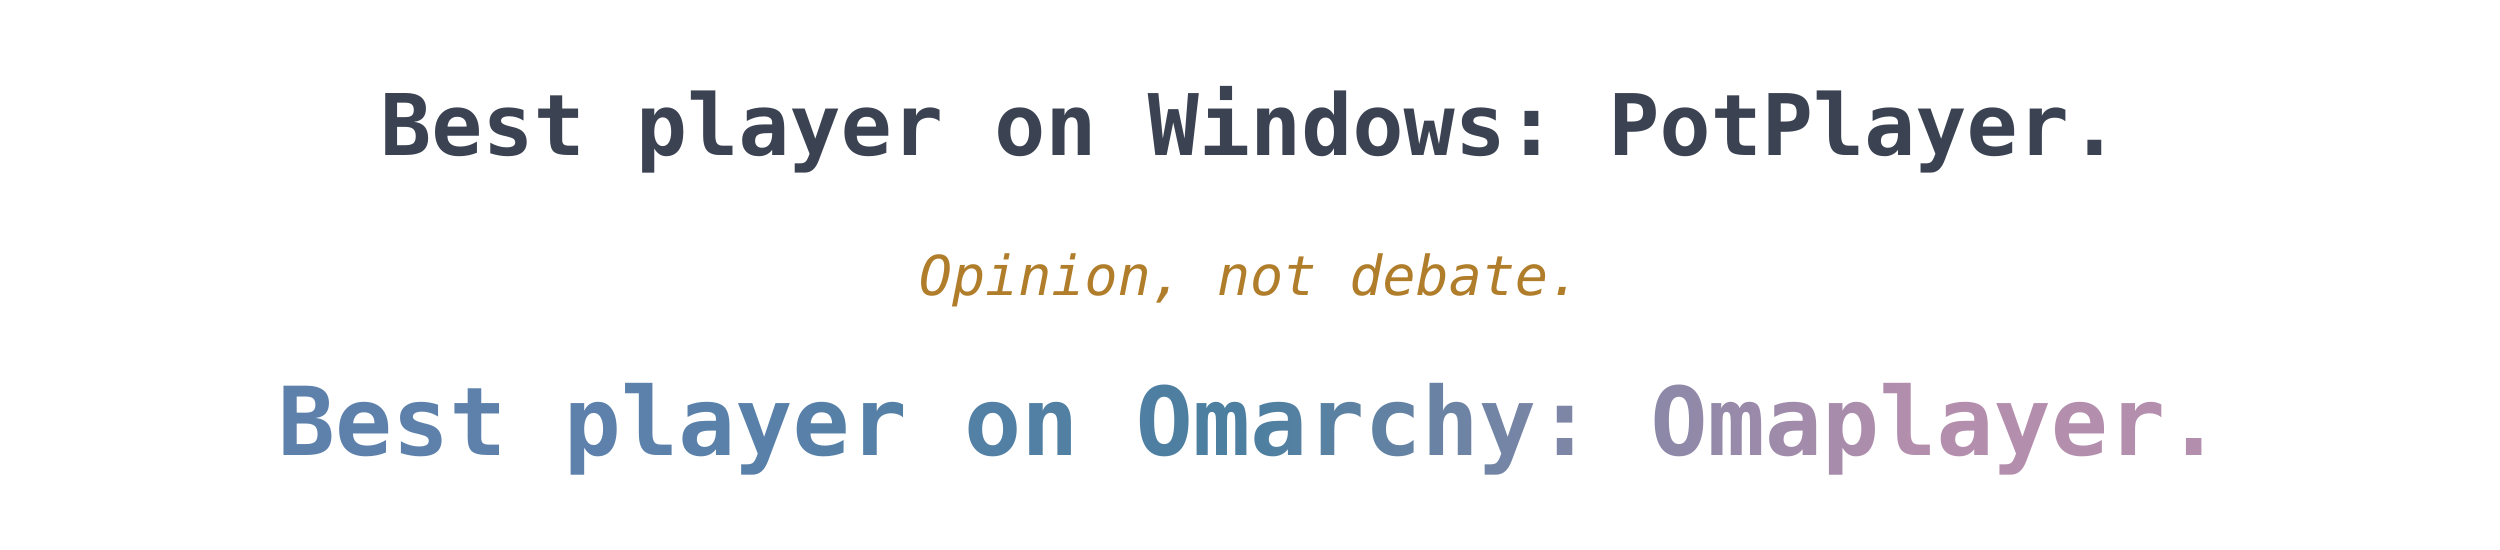
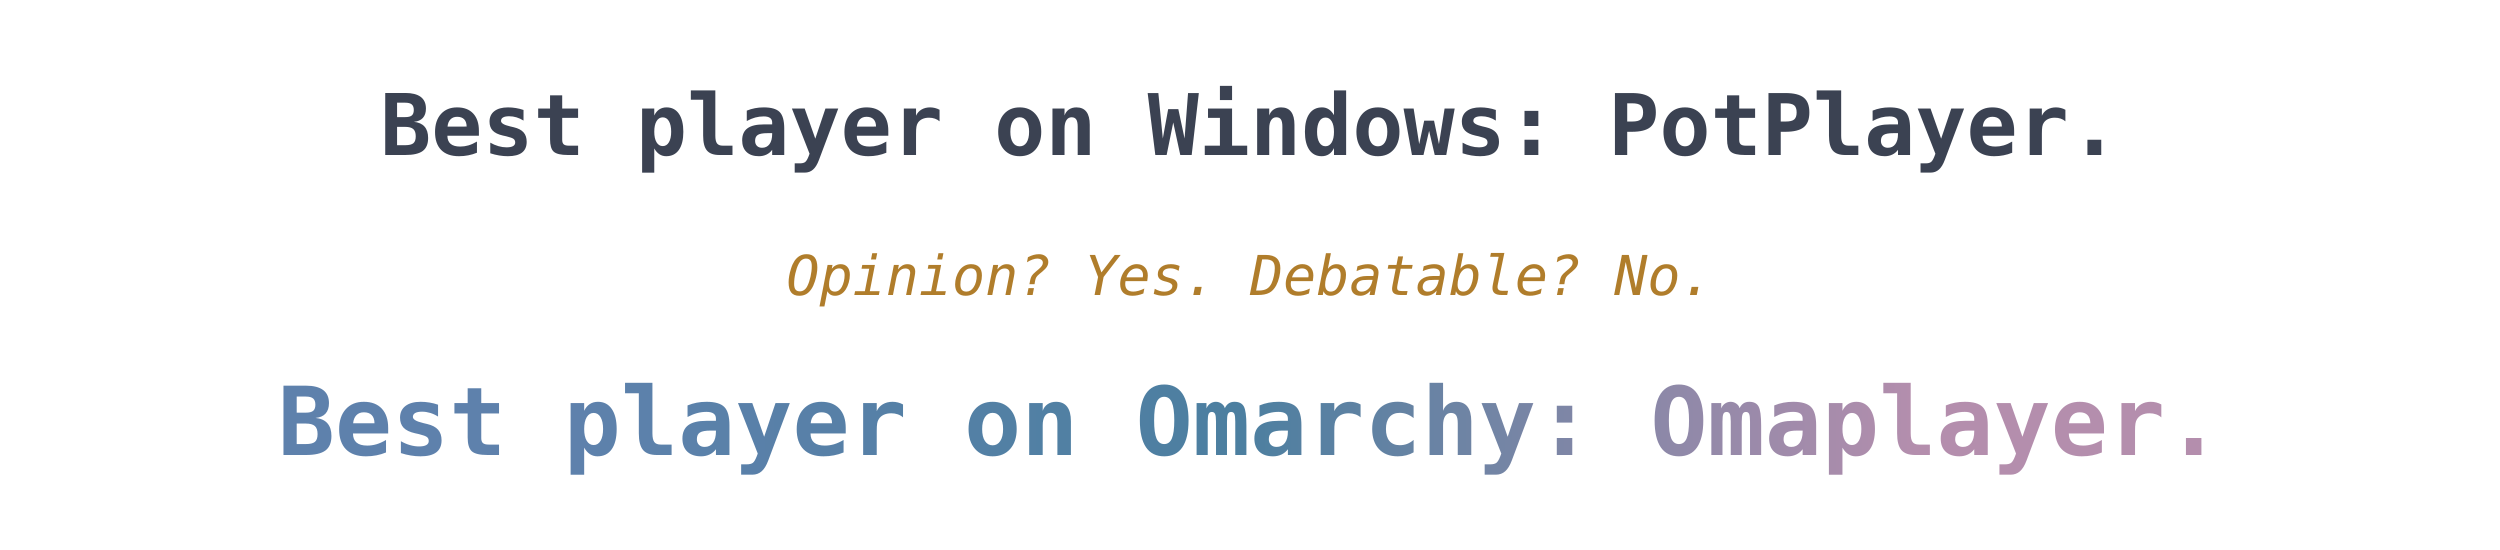
- <svg xmlns="http://www.w3.org/2000/svg" width="1000" height="220" viewBox="0 0 1000 220" role="img" aria-label="Best player on Windows: PotPlayer. Opinion, not debate. Best player on Omarchy: Omaplayer.">
+ <svg xmlns="http://www.w3.org/2000/svg" width="1000" height="220" viewBox="0 0 1000 220" role="img" aria-label="Best player on Windows: PotPlayer. Opinion? Yes. Debatable? No. Best player on Omarchy: Omaplayer.">
  <defs>
    <linearGradient id="ink" x1="0" y1="0" x2="1" y2="0">
      <stop offset="0.15" stop-color="#5E81AC" />
      <stop offset="0.5" stop-color="#4C7FA0" />
      <stop offset="0.85" stop-color="#B48EAD" />
    </linearGradient>
  </defs>
  <style>
    text { font-family: "JetBrains Mono", "JetBrainsMono Nerd Font", "Fira Code", "DejaVu Sans Mono", Menlo, Consolas, monospace; text-anchor: middle; }
  </style>
  <text x="500" y="62" font-size="34" font-weight="600" fill="#3B4252">Best player on Windows: PotPlayer.</text>
-   <text x="500" y="118" font-size="22" font-style="italic" fill="#B07D2B">Opinion, not debate.</text>
+   <text x="500" y="118" font-size="22" font-style="italic" fill="#B07D2B">Opinion? Yes. Debatable? No.</text>
  <text x="500" y="182" font-size="38" font-weight="800" fill="url(#ink)">Best player on Omarchy: Omaplayer.</text>
</svg>
